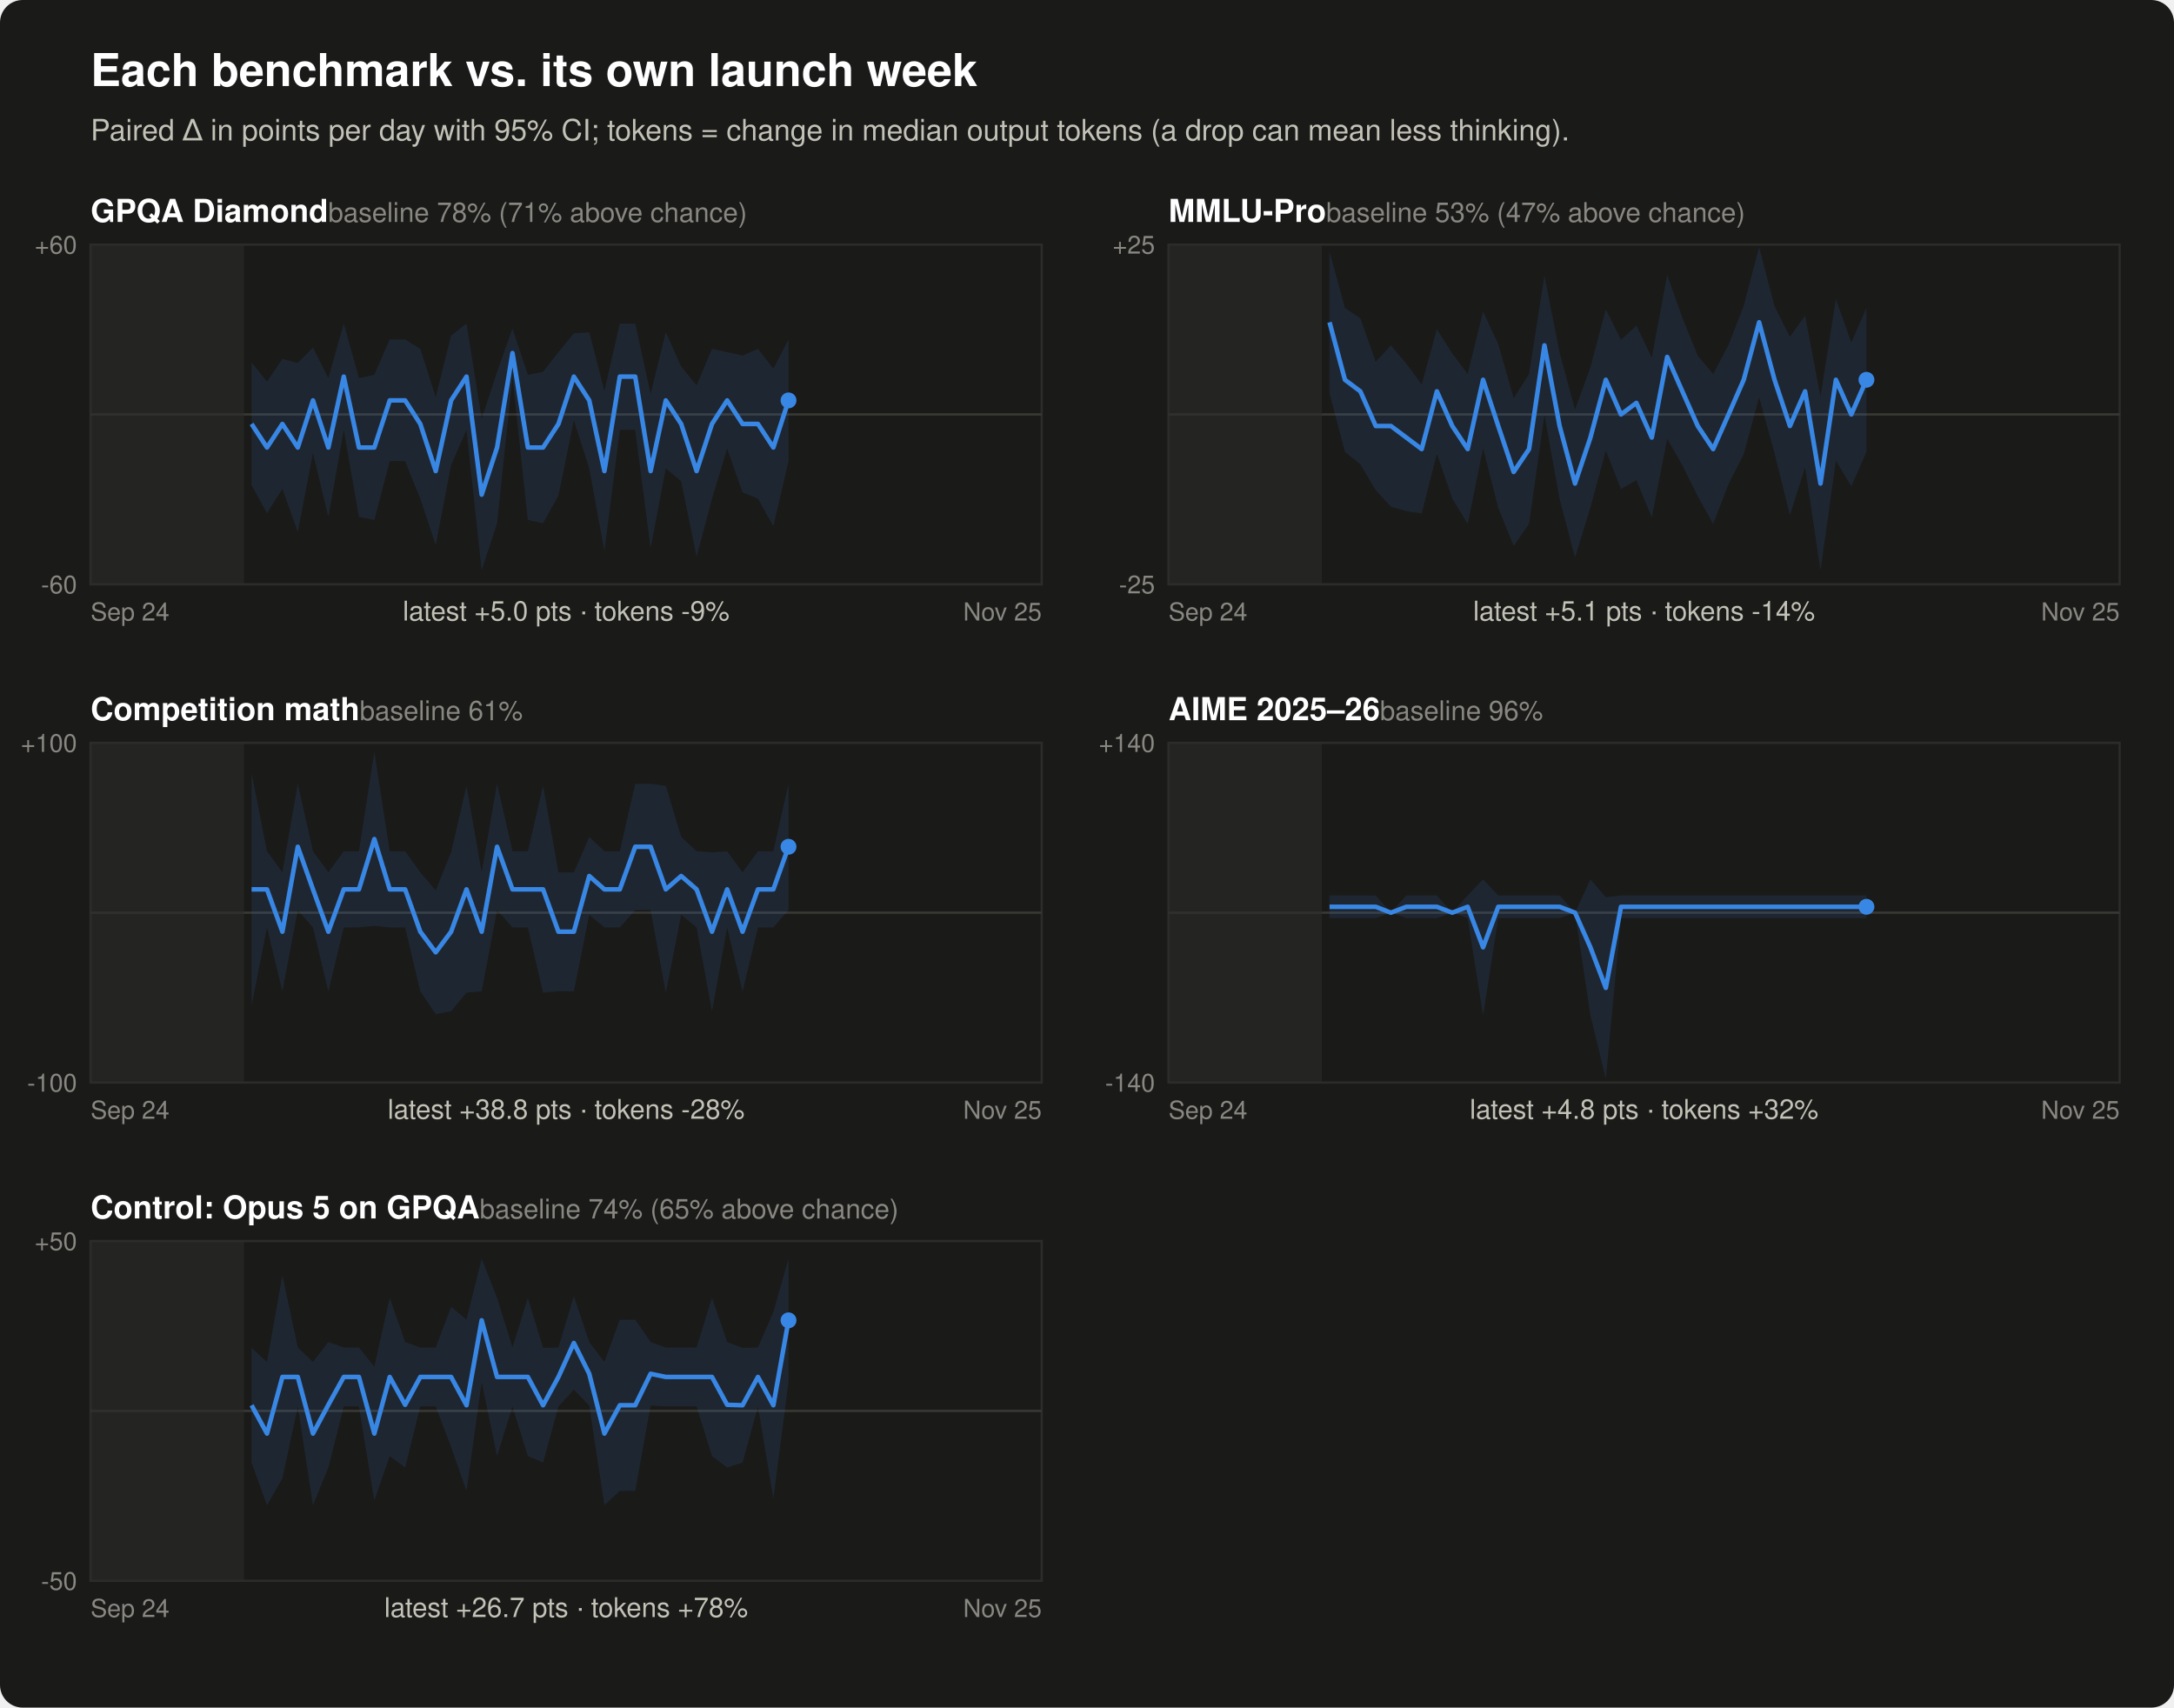
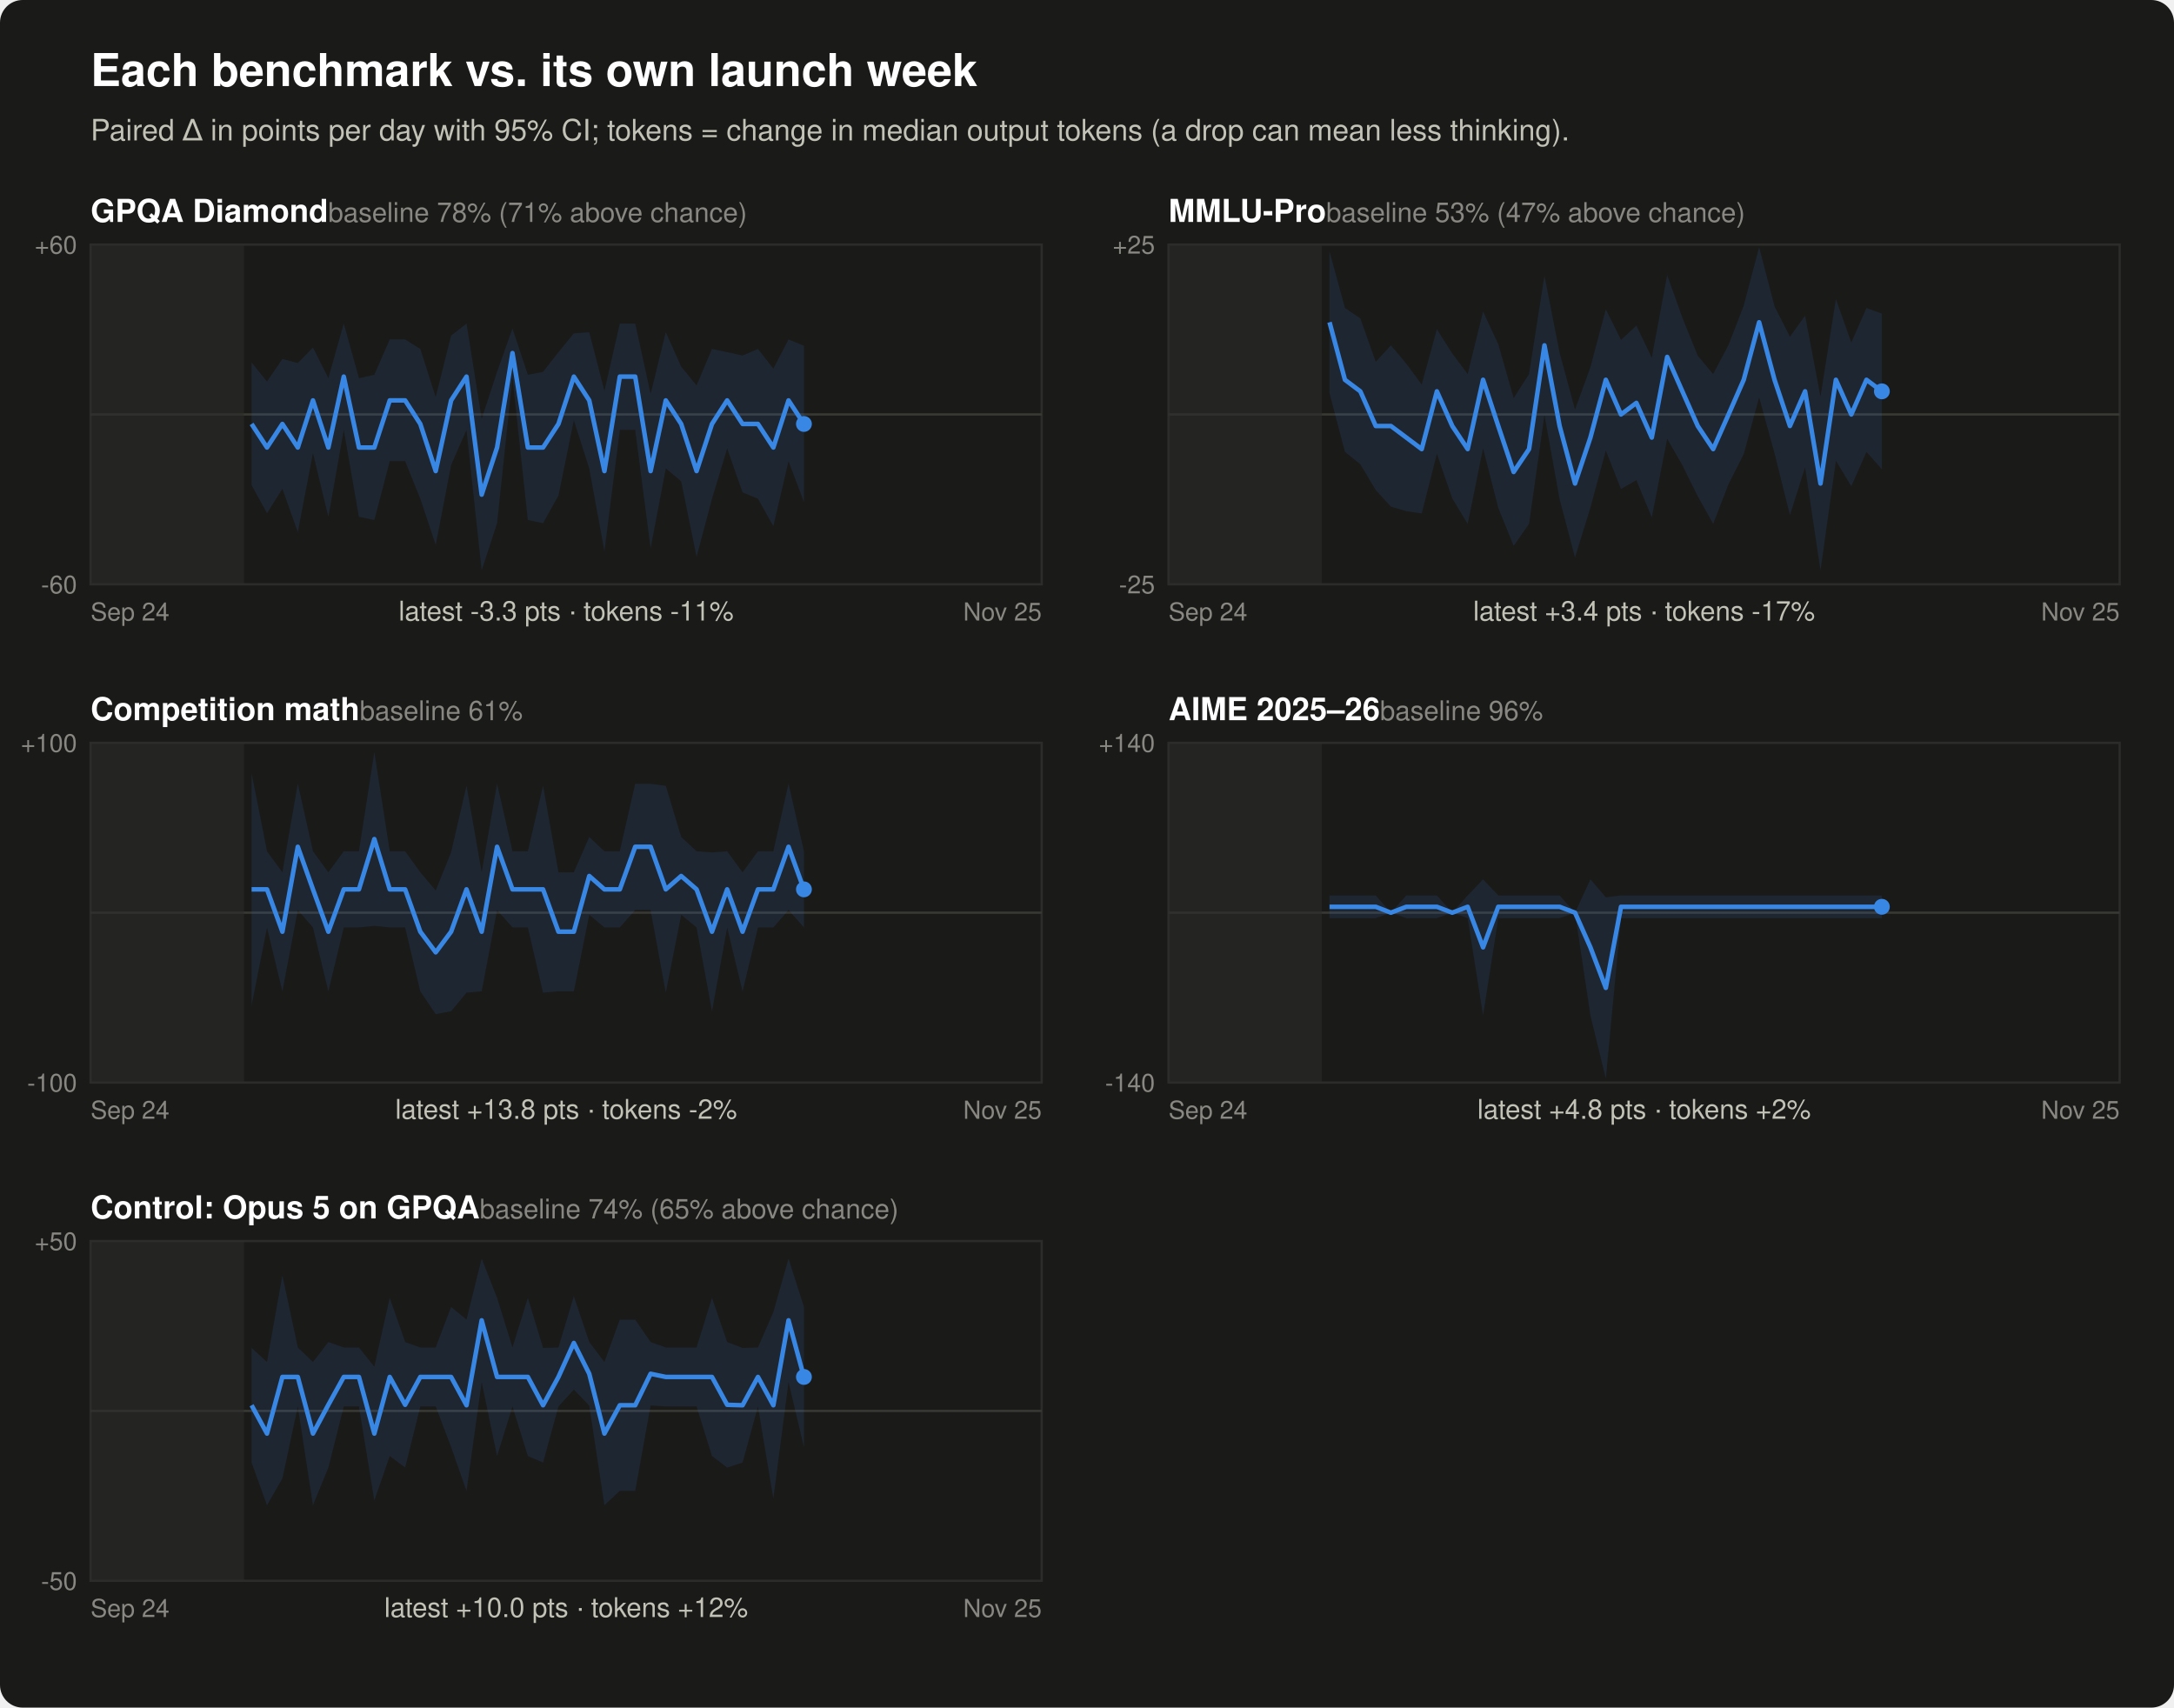
<svg xmlns="http://www.w3.org/2000/svg" width="960" height="754" viewBox="0 0 960 754" font-family="-apple-system, Segoe UI, Helvetica, Arial, sans-serif" role="img" aria-labelledby="ft fd">
  <rect width="960" height="754" rx="10" fill="#1a1a19" />
  <text x="40" y="38" fill="#ffffff" font-size="20" font-weight="600">Each benchmark vs. its own launch week</text>
  <text x="40" y="62" fill="#c3c2b7" font-size="13">Paired Δ in points per day with 95% CI; tokens = change in median output tokens (a drop can mean less thinking).</text>
  <text x="40" y="98" fill="#ffffff" font-size="14" font-weight="600">GPQA Diamond<tspan fill="#898781" font-weight="400" font-size="12">  baseline 78% (71% above chance)</tspan>
  </text>
  <rect x="40" y="108" width="420" height="150" fill="none" stroke="#2c2c2a" />
  <line x1="40" y1="183.0" x2="460" y2="183.0" stroke="#383835" />
  <text x="34" y="262.0" text-anchor="end" fill="#898781" font-size="11">-60</text>
  <text x="34" y="112.0" text-anchor="end" fill="#898781" font-size="11">+60</text>
  <rect x="40.0" y="108" width="67.7" height="150" fill="#2c2c2a" opacity="0.6" />
  <text x="40" y="274" fill="#898781" font-size="11">Sep 24</text>
  <text x="460" y="274" text-anchor="end" fill="#898781" font-size="11">Nov 25</text>
-   <path d="M111.1,160.1 L117.9,168.5 L124.7,158.5 L131.5,160.3 L138.2,153.5 L145.0,167.0 L151.8,142.9 L158.5,167.0 L165.3,165.5 L172.1,149.9 L178.9,149.9 L185.6,154.1 L192.4,175.4 L199.2,148.2 L206.0,142.9 L212.7,185.0 L219.5,164.2 L226.3,145.1 L233.1,165.5 L239.8,164.2 L246.6,155.5 L253.4,147.2 L260.2,146.7 L266.9,172.7 L273.7,142.9 L280.5,142.9 L287.3,174.0 L294.0,146.7 L300.8,161.9 L307.6,170.2 L314.4,154.1 L321.1,155.5 L327.9,157.0 L334.7,154.1 L341.5,162.8 L348.2,149.9 L348.2,203.6 L341.5,232.3 L334.7,220.2 L327.9,217.4 L321.1,198.0 L314.4,220.2 L307.6,245.8 L300.8,212.5 L294.0,206.8 L287.3,242.0 L280.5,189.8 L273.7,189.8 L266.9,243.3 L260.2,206.8 L253.4,185.5 L246.6,218.8 L239.8,231.0 L233.1,229.6 L226.3,166.7 L219.5,231.0 L212.7,251.8 L206.0,189.8 L199.2,205.3 L192.4,240.6 L185.6,220.2 L178.9,203.6 L172.1,203.6 L165.3,229.6 L158.5,228.2 L151.8,189.8 L145.0,228.2 L138.2,200.0 L131.5,234.9 L124.7,215.8 L117.9,226.6 L111.1,214.2 Z" fill="#3987e5" opacity="0.12" />
-   <path d="M111.1,187.2 L117.9,197.6 L124.7,187.2 L131.5,197.6 L138.2,176.8 L145.0,197.6 L151.8,166.3 L158.5,197.6 L165.3,197.6 L172.1,176.8 L178.9,176.8 L185.6,187.2 L192.4,208.0 L199.2,176.8 L206.0,166.3 L212.7,218.4 L219.5,197.6 L226.3,155.9 L233.1,197.6 L239.8,197.6 L246.6,187.2 L253.4,166.3 L260.2,176.8 L266.9,208.0 L273.7,166.3 L280.5,166.3 L287.3,208.0 L294.0,176.8 L300.8,187.2 L307.6,208.0 L314.4,187.2 L321.1,176.8 L327.9,187.2 L334.7,187.2 L341.5,197.6 L348.2,176.8" fill="none" stroke="#3987e5" stroke-width="2" stroke-linejoin="round" />
-   <circle cx="348.2" cy="176.8" r="3.5" fill="#3987e5" />
-   <text x="250.0" y="274" text-anchor="middle" fill="#c3c2b7" font-size="12">latest +5.0 pts · tokens -9%</text>
+   <path d="M111.1,160.1 L117.9,168.5 L124.7,158.5 L131.5,160.3 L138.2,153.5 L145.0,167.0 L151.8,142.9 L158.5,167.0 L165.3,165.5 L172.1,149.9 L178.9,149.9 L185.6,154.1 L192.4,175.4 L199.2,148.2 L206.0,142.9 L212.7,185.0 L219.5,164.2 L226.3,145.1 L233.1,165.5 L239.8,164.2 L246.6,155.5 L253.4,147.2 L260.2,146.7 L266.9,172.7 L273.7,142.9 L280.5,142.9 L287.3,174.0 L294.0,146.7 L300.8,161.9 L307.6,170.2 L314.4,154.1 L321.1,155.5 L327.9,157.0 L334.7,154.1 L341.5,162.8 L348.2,149.9 L355.0,152.7 L355.0,221.6 L348.2,203.6 L341.5,232.3 L334.7,220.2 L327.9,217.4 L321.1,198.0 L314.4,220.2 L307.6,245.8 L300.8,212.5 L294.0,206.8 L287.3,242.0 L280.5,189.8 L273.7,189.8 L266.9,243.3 L260.2,206.8 L253.4,185.5 L246.6,218.8 L239.8,231.0 L233.1,229.6 L226.3,166.7 L219.5,231.0 L212.7,251.8 L206.0,189.8 L199.2,205.3 L192.4,240.6 L185.6,220.2 L178.9,203.6 L172.1,203.6 L165.3,229.6 L158.5,228.2 L151.8,189.8 L145.0,228.2 L138.2,200.0 L131.5,234.9 L124.7,215.8 L117.9,226.6 L111.1,214.2 Z" fill="#3987e5" opacity="0.12" />
+   <path d="M111.1,187.2 L117.9,197.6 L124.7,187.2 L131.5,197.6 L138.2,176.8 L145.0,197.6 L151.8,166.3 L158.5,197.6 L165.3,197.6 L172.1,176.8 L178.9,176.8 L185.6,187.2 L192.4,208.0 L199.2,176.8 L206.0,166.3 L212.7,218.4 L219.5,197.6 L226.3,155.9 L233.1,197.6 L239.8,197.6 L246.6,187.2 L253.4,166.3 L260.2,176.8 L266.9,208.0 L273.7,166.3 L280.5,166.3 L287.3,208.0 L294.0,176.8 L300.8,187.2 L307.6,208.0 L314.4,187.2 L321.1,176.8 L327.9,187.2 L334.7,187.2 L341.5,197.6 L348.2,176.8 L355.0,187.2" fill="none" stroke="#3987e5" stroke-width="2" stroke-linejoin="round" />
+   <circle cx="355.0" cy="187.2" r="3.5" fill="#3987e5" />
+   <text x="250.0" y="274" text-anchor="middle" fill="#c3c2b7" font-size="12">latest -3.3 pts · tokens -11%</text>
  <text x="516" y="98" fill="#ffffff" font-size="14" font-weight="600">MMLU-Pro<tspan fill="#898781" font-weight="400" font-size="12">  baseline 53% (47% above chance)</tspan>
  </text>
  <rect x="516" y="108" width="420" height="150" fill="none" stroke="#2c2c2a" />
  <line x1="516" y1="183.0" x2="936" y2="183.0" stroke="#383835" />
  <text x="510" y="262.0" text-anchor="end" fill="#898781" font-size="11">-25</text>
  <text x="510" y="112.0" text-anchor="end" fill="#898781" font-size="11">+25</text>
  <rect x="516.0" y="108" width="67.7" height="150" fill="#2c2c2a" opacity="0.6" />
  <text x="516" y="274" fill="#898781" font-size="11">Sep 24</text>
  <text x="936" y="274" text-anchor="end" fill="#898781" font-size="11">Nov 25</text>
-   <path d="M587.1,111.1 L593.9,136.0 L600.7,140.6 L607.5,159.8 L614.2,152.5 L621.0,160.6 L627.8,169.8 L634.5,145.4 L641.3,156.1 L648.1,165.2 L654.9,137.6 L661.6,152.0 L668.4,175.8 L675.2,165.2 L682.0,121.8 L688.7,155.8 L695.5,180.9 L702.3,162.2 L709.1,136.6 L715.8,150.1 L722.6,143.8 L729.4,158.0 L736.2,121.5 L742.9,140.3 L749.7,157.1 L756.5,165.2 L763.3,152.3 L770.0,135.0 L776.8,109.2 L783.6,135.3 L790.4,148.7 L797.1,139.4 L803.9,175.2 L810.7,132.1 L817.5,151.3 L824.2,136.0 L824.2,199.5 L817.5,214.7 L810.7,203.4 L803.9,251.8 L797.1,206.3 L790.4,227.4 L783.6,200.1 L776.8,175.4 L770.0,200.5 L763.3,213.7 L756.5,231.3 L749.7,219.1 L742.9,205.4 L736.2,193.7 L729.4,228.4 L722.6,212.0 L715.8,215.9 L709.1,198.9 L702.3,224.1 L695.5,246.1 L688.7,220.4 L682.0,183.2 L675.2,231.3 L668.4,241.0 L661.6,224.2 L654.9,197.9 L648.1,231.3 L641.3,220.1 L634.5,200.3 L627.8,226.7 L621.0,225.7 L614.2,223.7 L607.5,216.4 L600.7,205.0 L593.9,199.5 L587.1,173.6 Z" fill="#3987e5" opacity="0.12" />
-   <path d="M587.1,142.3 L593.9,167.7 L600.7,172.8 L607.5,188.1 L614.2,188.1 L621.0,193.2 L627.8,198.3 L634.5,172.8 L641.3,188.1 L648.1,198.3 L654.9,167.7 L661.6,188.1 L668.4,208.4 L675.2,198.3 L682.0,152.5 L688.7,188.1 L695.5,213.5 L702.3,193.2 L709.1,167.7 L715.8,183.0 L722.6,177.9 L729.4,193.2 L736.2,157.6 L742.9,172.8 L749.7,188.1 L756.5,198.3 L763.3,183.0 L770.0,167.7 L776.8,142.3 L783.6,167.7 L790.4,188.1 L797.1,172.8 L803.9,213.5 L810.7,167.7 L817.5,183.0 L824.2,167.7" fill="none" stroke="#3987e5" stroke-width="2" stroke-linejoin="round" />
-   <circle cx="824.2" cy="167.7" r="3.5" fill="#3987e5" />
-   <text x="726.0" y="274" text-anchor="middle" fill="#c3c2b7" font-size="12">latest +5.1 pts · tokens -14%</text>
+   <path d="M587.1,111.1 L593.9,136.0 L600.7,140.6 L607.5,159.8 L614.2,152.5 L621.0,160.6 L627.8,169.8 L634.5,145.4 L641.3,156.1 L648.1,165.2 L654.9,137.6 L661.6,152.0 L668.4,175.8 L675.2,165.2 L682.0,121.8 L688.7,155.8 L695.5,180.9 L702.3,162.2 L709.1,136.6 L715.8,150.1 L722.6,143.8 L729.4,158.0 L736.2,121.5 L742.9,140.3 L749.7,157.1 L756.5,165.2 L763.3,152.3 L770.0,135.0 L776.8,109.2 L783.6,135.3 L790.4,148.7 L797.1,139.4 L803.9,175.2 L810.7,132.1 L817.5,151.3 L824.2,136.0 L831.0,138.5 L831.0,207.2 L824.2,199.5 L817.5,214.7 L810.7,203.4 L803.9,251.8 L797.1,206.3 L790.4,227.4 L783.6,200.1 L776.8,175.4 L770.0,200.5 L763.3,213.7 L756.5,231.3 L749.7,219.1 L742.9,205.4 L736.2,193.7 L729.4,228.4 L722.6,212.0 L715.8,215.9 L709.1,198.9 L702.3,224.1 L695.5,246.1 L688.7,220.4 L682.0,183.2 L675.2,231.3 L668.4,241.0 L661.6,224.2 L654.9,197.9 L648.1,231.3 L641.3,220.1 L634.5,200.3 L627.8,226.7 L621.0,225.7 L614.2,223.7 L607.5,216.4 L600.7,205.0 L593.9,199.5 L587.1,173.6 Z" fill="#3987e5" opacity="0.12" />
+   <path d="M587.1,142.3 L593.9,167.7 L600.7,172.8 L607.5,188.1 L614.2,188.1 L621.0,193.2 L627.8,198.3 L634.5,172.8 L641.3,188.1 L648.1,198.3 L654.9,167.7 L661.6,188.1 L668.4,208.4 L675.2,198.3 L682.0,152.5 L688.7,188.1 L695.5,213.5 L702.3,193.2 L709.1,167.7 L715.8,183.0 L722.6,177.9 L729.4,193.2 L736.2,157.6 L742.9,172.8 L749.7,188.1 L756.5,198.3 L763.3,183.0 L770.0,167.7 L776.8,142.3 L783.6,167.7 L790.4,188.1 L797.1,172.8 L803.9,213.5 L810.7,167.7 L817.5,183.0 L824.2,167.7 L831.0,172.8" fill="none" stroke="#3987e5" stroke-width="2" stroke-linejoin="round" />
+   <circle cx="831.0" cy="172.8" r="3.5" fill="#3987e5" />
+   <text x="726.0" y="274" text-anchor="middle" fill="#c3c2b7" font-size="12">latest +3.4 pts · tokens -17%</text>
  <text x="40" y="318" fill="#ffffff" font-size="14" font-weight="600">Competition math<tspan fill="#898781" font-weight="400" font-size="12">  baseline 61%</tspan>
  </text>
  <rect x="40" y="328" width="420" height="150" fill="none" stroke="#2c2c2a" />
  <line x1="40" y1="403.0" x2="460" y2="403.0" stroke="#383835" />
  <text x="34" y="482.0" text-anchor="end" fill="#898781" font-size="11">-100</text>
  <text x="34" y="332.0" text-anchor="end" fill="#898781" font-size="11">+100</text>
  <rect x="40.0" y="328" width="67.7" height="150" fill="#2c2c2a" opacity="0.6" />
  <text x="40" y="494" fill="#898781" font-size="11">Sep 24</text>
  <text x="460" y="494" text-anchor="end" fill="#898781" font-size="11">Nov 25</text>
-   <path d="M111.1,341.5 L117.9,375.9 L124.7,385.2 L131.5,346.1 L138.2,375.9 L145.0,385.2 L151.8,375.9 L158.5,375.9 L165.3,332.2 L172.1,375.9 L178.9,375.9 L185.6,385.2 L192.4,393.2 L199.2,376.4 L206.0,347.0 L212.7,385.2 L219.5,346.1 L226.3,375.9 L233.1,375.9 L239.8,347.0 L246.6,385.2 L253.4,385.2 L260.2,369.6 L266.9,375.9 L273.7,375.9 L280.5,346.1 L287.3,346.1 L294.0,347.0 L300.8,369.6 L307.6,375.9 L314.4,376.4 L321.1,375.9 L327.9,385.2 L334.7,375.9 L341.5,375.9 L348.2,346.1 L348.2,401.8 L341.5,409.5 L334.7,409.5 L327.9,437.7 L321.1,409.5 L314.4,446.5 L307.6,409.5 L300.8,403.9 L294.0,438.3 L287.3,401.8 L280.5,401.8 L273.7,409.5 L266.9,409.5 L260.2,403.9 L253.4,437.7 L246.6,437.7 L239.8,438.3 L233.1,409.5 L226.3,409.5 L219.5,401.8 L212.7,437.7 L206.0,438.3 L199.2,446.5 L192.4,447.8 L185.6,437.7 L178.9,409.5 L172.1,409.5 L165.3,408.8 L158.5,409.5 L151.8,409.5 L145.0,437.7 L138.2,409.5 L131.5,401.8 L124.7,437.7 L117.9,409.5 L111.1,443.9 Z" fill="#3987e5" opacity="0.12" />
-   <path d="M111.1,392.7 L117.9,392.7 L124.7,411.4 L131.5,373.9 L138.2,392.7 L145.0,411.4 L151.8,392.7 L158.5,392.7 L165.3,370.5 L172.1,392.7 L178.9,392.7 L185.6,411.4 L192.4,420.5 L199.2,411.4 L206.0,392.7 L212.7,411.4 L219.5,373.9 L226.3,392.7 L233.1,392.7 L239.8,392.7 L246.6,411.4 L253.4,411.4 L260.2,386.8 L266.9,392.7 L273.7,392.7 L280.5,373.9 L287.3,373.9 L294.0,392.7 L300.8,386.8 L307.6,392.7 L314.4,411.4 L321.1,392.7 L327.9,411.4 L334.7,392.7 L341.5,392.7 L348.2,373.9" fill="none" stroke="#3987e5" stroke-width="2" stroke-linejoin="round" />
-   <circle cx="348.2" cy="373.9" r="3.5" fill="#3987e5" />
-   <text x="250.0" y="494" text-anchor="middle" fill="#c3c2b7" font-size="12">latest +38.8 pts · tokens -28%</text>
+   <path d="M111.1,341.5 L117.9,375.9 L124.7,385.2 L131.5,346.1 L138.2,375.9 L145.0,385.2 L151.8,375.9 L158.5,375.9 L165.3,332.2 L172.1,375.9 L178.9,375.9 L185.6,385.2 L192.4,393.2 L199.2,376.4 L206.0,347.0 L212.7,385.2 L219.5,346.1 L226.3,375.9 L233.1,375.9 L239.8,347.0 L246.6,385.2 L253.4,385.2 L260.2,369.6 L266.9,375.9 L273.7,375.9 L280.5,346.1 L287.3,346.1 L294.0,347.0 L300.8,369.6 L307.6,375.9 L314.4,376.4 L321.1,375.9 L327.9,385.2 L334.7,375.9 L341.5,375.9 L348.2,346.1 L355.0,375.9 L355.0,409.5 L348.2,401.8 L341.5,409.5 L334.7,409.5 L327.9,437.7 L321.1,409.5 L314.4,446.5 L307.6,409.5 L300.8,403.9 L294.0,438.3 L287.3,401.8 L280.5,401.8 L273.7,409.5 L266.9,409.5 L260.2,403.9 L253.4,437.7 L246.6,437.7 L239.8,438.3 L233.1,409.5 L226.3,409.5 L219.5,401.8 L212.7,437.7 L206.0,438.3 L199.2,446.5 L192.4,447.8 L185.6,437.7 L178.9,409.5 L172.1,409.5 L165.3,408.8 L158.5,409.5 L151.8,409.5 L145.0,437.7 L138.2,409.5 L131.5,401.8 L124.7,437.7 L117.9,409.5 L111.1,443.9 Z" fill="#3987e5" opacity="0.12" />
+   <path d="M111.1,392.7 L117.9,392.7 L124.7,411.4 L131.5,373.9 L138.2,392.7 L145.0,411.4 L151.8,392.7 L158.5,392.7 L165.3,370.5 L172.1,392.7 L178.9,392.7 L185.6,411.4 L192.4,420.5 L199.2,411.4 L206.0,392.7 L212.7,411.4 L219.5,373.9 L226.3,392.7 L233.1,392.7 L239.8,392.7 L246.6,411.4 L253.4,411.4 L260.2,386.8 L266.9,392.7 L273.7,392.7 L280.5,373.9 L287.3,373.9 L294.0,392.7 L300.8,386.8 L307.6,392.7 L314.4,411.4 L321.1,392.7 L327.9,411.4 L334.7,392.7 L341.5,392.7 L348.2,373.9 L355.0,392.7" fill="none" stroke="#3987e5" stroke-width="2" stroke-linejoin="round" />
+   <circle cx="355.0" cy="392.7" r="3.5" fill="#3987e5" />
+   <text x="250.0" y="494" text-anchor="middle" fill="#c3c2b7" font-size="12">latest +13.8 pts · tokens -2%</text>
  <text x="516" y="318" fill="#ffffff" font-size="14" font-weight="600">AIME 2025–26<tspan fill="#898781" font-weight="400" font-size="12">  baseline 96%</tspan>
  </text>
  <rect x="516" y="328" width="420" height="150" fill="none" stroke="#2c2c2a" />
  <line x1="516" y1="403.0" x2="936" y2="403.0" stroke="#383835" />
  <text x="510" y="482.0" text-anchor="end" fill="#898781" font-size="11">-140</text>
  <text x="510" y="332.0" text-anchor="end" fill="#898781" font-size="11">+140</text>
  <rect x="516.0" y="328" width="67.7" height="150" fill="#2c2c2a" opacity="0.6" />
  <text x="516" y="494" fill="#898781" font-size="11">Sep 24</text>
  <text x="936" y="494" text-anchor="end" fill="#898781" font-size="11">Nov 25</text>
-   <path d="M587.1,395.4 L593.9,395.4 L600.7,395.4 L607.5,395.4 L614.2,403.0 L621.0,395.4 L627.8,395.4 L634.5,395.4 L641.3,403.0 L648.1,395.4 L654.9,388.3 L661.6,395.4 L668.4,395.4 L675.2,395.4 L682.0,395.4 L688.7,395.4 L695.5,403.0 L702.3,388.3 L709.1,396.2 L715.8,395.4 L722.6,395.4 L729.4,395.4 L736.2,395.4 L742.9,395.4 L749.7,395.4 L756.5,395.4 L763.3,395.4 L770.0,395.4 L776.8,395.4 L783.6,395.4 L790.4,395.4 L797.1,395.4 L803.9,395.4 L810.7,395.4 L817.5,395.4 L824.2,395.4 L824.2,405.4 L817.5,405.4 L810.7,405.4 L803.9,405.4 L797.1,405.4 L790.4,405.4 L783.6,405.4 L776.8,405.4 L770.0,405.4 L763.3,405.4 L756.5,405.4 L749.7,405.4 L742.9,405.4 L736.2,405.4 L729.4,405.4 L722.6,405.4 L715.8,405.4 L709.1,476.2 L702.3,448.3 L695.5,403.0 L688.7,405.4 L682.0,405.4 L675.2,405.4 L668.4,405.4 L661.6,405.4 L654.9,448.3 L648.1,405.4 L641.3,403.0 L634.5,405.4 L627.8,405.4 L621.0,405.4 L614.2,403.0 L607.5,405.4 L600.7,405.4 L593.9,405.4 L587.1,405.4 Z" fill="#3987e5" opacity="0.12" />
-   <path d="M587.1,400.4 L593.9,400.4 L600.7,400.4 L607.5,400.4 L614.2,403.0 L621.0,400.4 L627.8,400.4 L634.5,400.4 L641.3,403.0 L648.1,400.4 L654.9,418.3 L661.6,400.4 L668.4,400.4 L675.2,400.4 L682.0,400.4 L688.7,400.4 L695.5,403.0 L702.3,418.3 L709.1,436.2 L715.8,400.4 L722.6,400.4 L729.4,400.4 L736.2,400.4 L742.9,400.4 L749.7,400.4 L756.5,400.4 L763.3,400.4 L770.0,400.4 L776.8,400.4 L783.6,400.4 L790.4,400.4 L797.1,400.4 L803.9,400.4 L810.7,400.4 L817.5,400.4 L824.2,400.4" fill="none" stroke="#3987e5" stroke-width="2" stroke-linejoin="round" />
-   <circle cx="824.2" cy="400.4" r="3.5" fill="#3987e5" />
-   <text x="726.0" y="494" text-anchor="middle" fill="#c3c2b7" font-size="12">latest +4.8 pts · tokens +32%</text>
+   <path d="M587.1,395.4 L593.9,395.4 L600.7,395.4 L607.5,395.4 L614.2,403.0 L621.0,395.4 L627.8,395.4 L634.5,395.4 L641.3,403.0 L648.1,395.4 L654.9,388.3 L661.6,395.4 L668.4,395.4 L675.2,395.4 L682.0,395.4 L688.7,395.4 L695.5,403.0 L702.3,388.3 L709.1,396.2 L715.8,395.4 L722.6,395.4 L729.4,395.4 L736.2,395.4 L742.9,395.4 L749.7,395.4 L756.5,395.4 L763.3,395.4 L770.0,395.4 L776.8,395.4 L783.6,395.4 L790.4,395.4 L797.1,395.4 L803.9,395.4 L810.7,395.4 L817.5,395.4 L824.2,395.4 L831.0,395.4 L831.0,405.4 L824.2,405.4 L817.5,405.4 L810.7,405.4 L803.9,405.4 L797.1,405.4 L790.4,405.4 L783.6,405.4 L776.8,405.4 L770.0,405.4 L763.3,405.4 L756.5,405.4 L749.7,405.4 L742.9,405.4 L736.2,405.4 L729.4,405.4 L722.6,405.4 L715.8,405.4 L709.1,476.2 L702.3,448.3 L695.5,403.0 L688.7,405.4 L682.0,405.4 L675.2,405.4 L668.4,405.4 L661.6,405.4 L654.9,448.3 L648.1,405.4 L641.3,403.0 L634.5,405.4 L627.8,405.4 L621.0,405.4 L614.2,403.0 L607.5,405.4 L600.7,405.4 L593.9,405.4 L587.1,405.4 Z" fill="#3987e5" opacity="0.12" />
+   <path d="M587.1,400.4 L593.9,400.4 L600.7,400.4 L607.5,400.4 L614.2,403.0 L621.0,400.4 L627.8,400.4 L634.5,400.4 L641.3,403.0 L648.1,400.4 L654.9,418.3 L661.6,400.4 L668.4,400.4 L675.2,400.4 L682.0,400.4 L688.7,400.4 L695.5,403.0 L702.3,418.3 L709.1,436.2 L715.8,400.4 L722.6,400.4 L729.4,400.4 L736.2,400.4 L742.9,400.4 L749.7,400.4 L756.5,400.4 L763.3,400.4 L770.0,400.4 L776.8,400.4 L783.6,400.4 L790.4,400.4 L797.1,400.4 L803.9,400.4 L810.7,400.4 L817.5,400.4 L824.2,400.4 L831.0,400.4" fill="none" stroke="#3987e5" stroke-width="2" stroke-linejoin="round" />
+   <circle cx="831.0" cy="400.4" r="3.5" fill="#3987e5" />
+   <text x="726.0" y="494" text-anchor="middle" fill="#c3c2b7" font-size="12">latest +4.8 pts · tokens +2%</text>
  <text x="40" y="538" fill="#ffffff" font-size="14" font-weight="600">Control: Opus 5 on GPQA<tspan fill="#898781" font-weight="400" font-size="12">  baseline 74% (65% above chance)</tspan>
  </text>
  <rect x="40" y="548" width="420" height="150" fill="none" stroke="#2c2c2a" />
  <line x1="40" y1="623.0" x2="460" y2="623.0" stroke="#383835" />
  <text x="34" y="702.0" text-anchor="end" fill="#898781" font-size="11">-50</text>
  <text x="34" y="552.0" text-anchor="end" fill="#898781" font-size="11">+50</text>
  <rect x="40.0" y="548" width="67.7" height="150" fill="#2c2c2a" opacity="0.6" />
  <text x="40" y="714" fill="#898781" font-size="11">Sep 24</text>
  <text x="460" y="714" text-anchor="end" fill="#898781" font-size="11">Nov 25</text>
-   <path d="M111.1,595.2 L117.9,601.4 L124.7,563.2 L131.5,595.0 L138.2,601.4 L145.0,592.6 L151.8,595.0 L158.5,595.0 L165.3,603.5 L172.1,573.1 L178.9,592.6 L185.6,595.0 L192.4,595.0 L199.2,577.1 L206.0,582.7 L212.7,555.8 L219.5,573.1 L226.3,595.0 L233.1,573.1 L239.8,595.2 L246.6,595.0 L253.4,572.4 L260.2,592.6 L266.9,601.4 L273.7,582.7 L280.5,582.7 L287.3,592.6 L294.0,595.0 L300.8,595.0 L307.6,595.0 L314.4,573.1 L321.1,592.6 L327.9,595.2 L334.7,595.0 L341.5,579.4 L348.2,555.8 L348.2,610.2 L341.5,661.6 L334.7,621.0 L327.9,645.8 L321.1,648.0 L314.4,642.9 L307.6,621.0 L300.8,621.0 L294.0,621.0 L287.3,620.6 L280.5,658.3 L273.7,658.3 L266.9,664.6 L260.2,620.6 L253.4,613.6 L246.6,621.0 L239.8,645.8 L233.1,642.9 L226.3,621.0 L219.5,642.9 L212.7,610.2 L206.0,658.3 L199.2,638.9 L192.4,621.0 L185.6,621.0 L178.9,648.0 L172.1,642.9 L165.3,662.5 L158.5,621.0 L151.8,621.0 L145.0,648.0 L138.2,664.6 L131.5,621.0 L124.7,652.8 L117.9,664.6 L111.1,645.8 Z" fill="#3987e5" opacity="0.12" />
-   <path d="M111.1,620.5 L117.9,633.0 L124.7,608.0 L131.5,608.0 L138.2,633.0 L145.0,620.3 L151.8,608.0 L158.5,608.0 L165.3,633.0 L172.1,608.0 L178.9,620.3 L185.6,608.0 L192.4,608.0 L199.2,608.0 L206.0,620.5 L212.7,583.0 L219.5,608.0 L226.3,608.0 L233.1,608.0 L239.8,620.5 L246.6,608.0 L253.4,593.0 L260.2,606.6 L266.9,633.0 L273.7,620.5 L280.5,620.5 L287.3,606.6 L294.0,608.0 L300.8,608.0 L307.6,608.0 L314.4,608.0 L321.1,620.3 L327.9,620.5 L334.7,608.0 L341.5,620.5 L348.2,583.0" fill="none" stroke="#3987e5" stroke-width="2" stroke-linejoin="round" />
-   <circle cx="348.2" cy="583.0" r="3.5" fill="#3987e5" />
-   <text x="250.0" y="714" text-anchor="middle" fill="#c3c2b7" font-size="12">latest +26.7 pts · tokens +78%</text>
+   <path d="M111.1,595.2 L117.9,601.4 L124.7,563.2 L131.5,595.0 L138.2,601.4 L145.0,592.6 L151.8,595.0 L158.5,595.0 L165.3,603.5 L172.1,573.1 L178.9,592.6 L185.6,595.0 L192.4,595.0 L199.2,577.1 L206.0,582.7 L212.7,555.8 L219.5,573.1 L226.3,595.0 L233.1,573.1 L239.8,595.2 L246.6,595.0 L253.4,572.4 L260.2,592.6 L266.9,601.4 L273.7,582.7 L280.5,582.7 L287.3,592.6 L294.0,595.0 L300.8,595.0 L307.6,595.0 L314.4,573.1 L321.1,592.6 L327.9,595.2 L334.7,595.0 L341.5,579.4 L348.2,555.8 L355.0,577.1 L355.0,638.9 L348.2,610.2 L341.5,661.6 L334.7,621.0 L327.9,645.8 L321.1,648.0 L314.4,642.9 L307.6,621.0 L300.8,621.0 L294.0,621.0 L287.3,620.6 L280.5,658.3 L273.7,658.3 L266.9,664.6 L260.2,620.6 L253.4,613.6 L246.6,621.0 L239.8,645.8 L233.1,642.9 L226.3,621.0 L219.5,642.9 L212.7,610.2 L206.0,658.3 L199.2,638.9 L192.4,621.0 L185.6,621.0 L178.9,648.0 L172.1,642.9 L165.3,662.5 L158.5,621.0 L151.8,621.0 L145.0,648.0 L138.2,664.6 L131.5,621.0 L124.7,652.8 L117.9,664.6 L111.1,645.8 Z" fill="#3987e5" opacity="0.12" />
+   <path d="M111.1,620.5 L117.9,633.0 L124.7,608.0 L131.5,608.0 L138.2,633.0 L145.0,620.3 L151.8,608.0 L158.5,608.0 L165.3,633.0 L172.1,608.0 L178.9,620.3 L185.6,608.0 L192.4,608.0 L199.2,608.0 L206.0,620.5 L212.7,583.0 L219.5,608.0 L226.3,608.0 L233.1,608.0 L239.8,620.5 L246.6,608.0 L253.4,593.0 L260.2,606.6 L266.9,633.0 L273.7,620.5 L280.5,620.5 L287.3,606.6 L294.0,608.0 L300.8,608.0 L307.6,608.0 L314.4,608.0 L321.1,620.3 L327.9,620.5 L334.7,608.0 L341.5,620.5 L348.2,583.0 L355.0,608.0" fill="none" stroke="#3987e5" stroke-width="2" stroke-linejoin="round" />
+   <circle cx="355.0" cy="608.0" r="3.5" fill="#3987e5" />
+   <text x="250.0" y="714" text-anchor="middle" fill="#c3c2b7" font-size="12">latest +10.0 pts · tokens +12%</text>
</svg>
